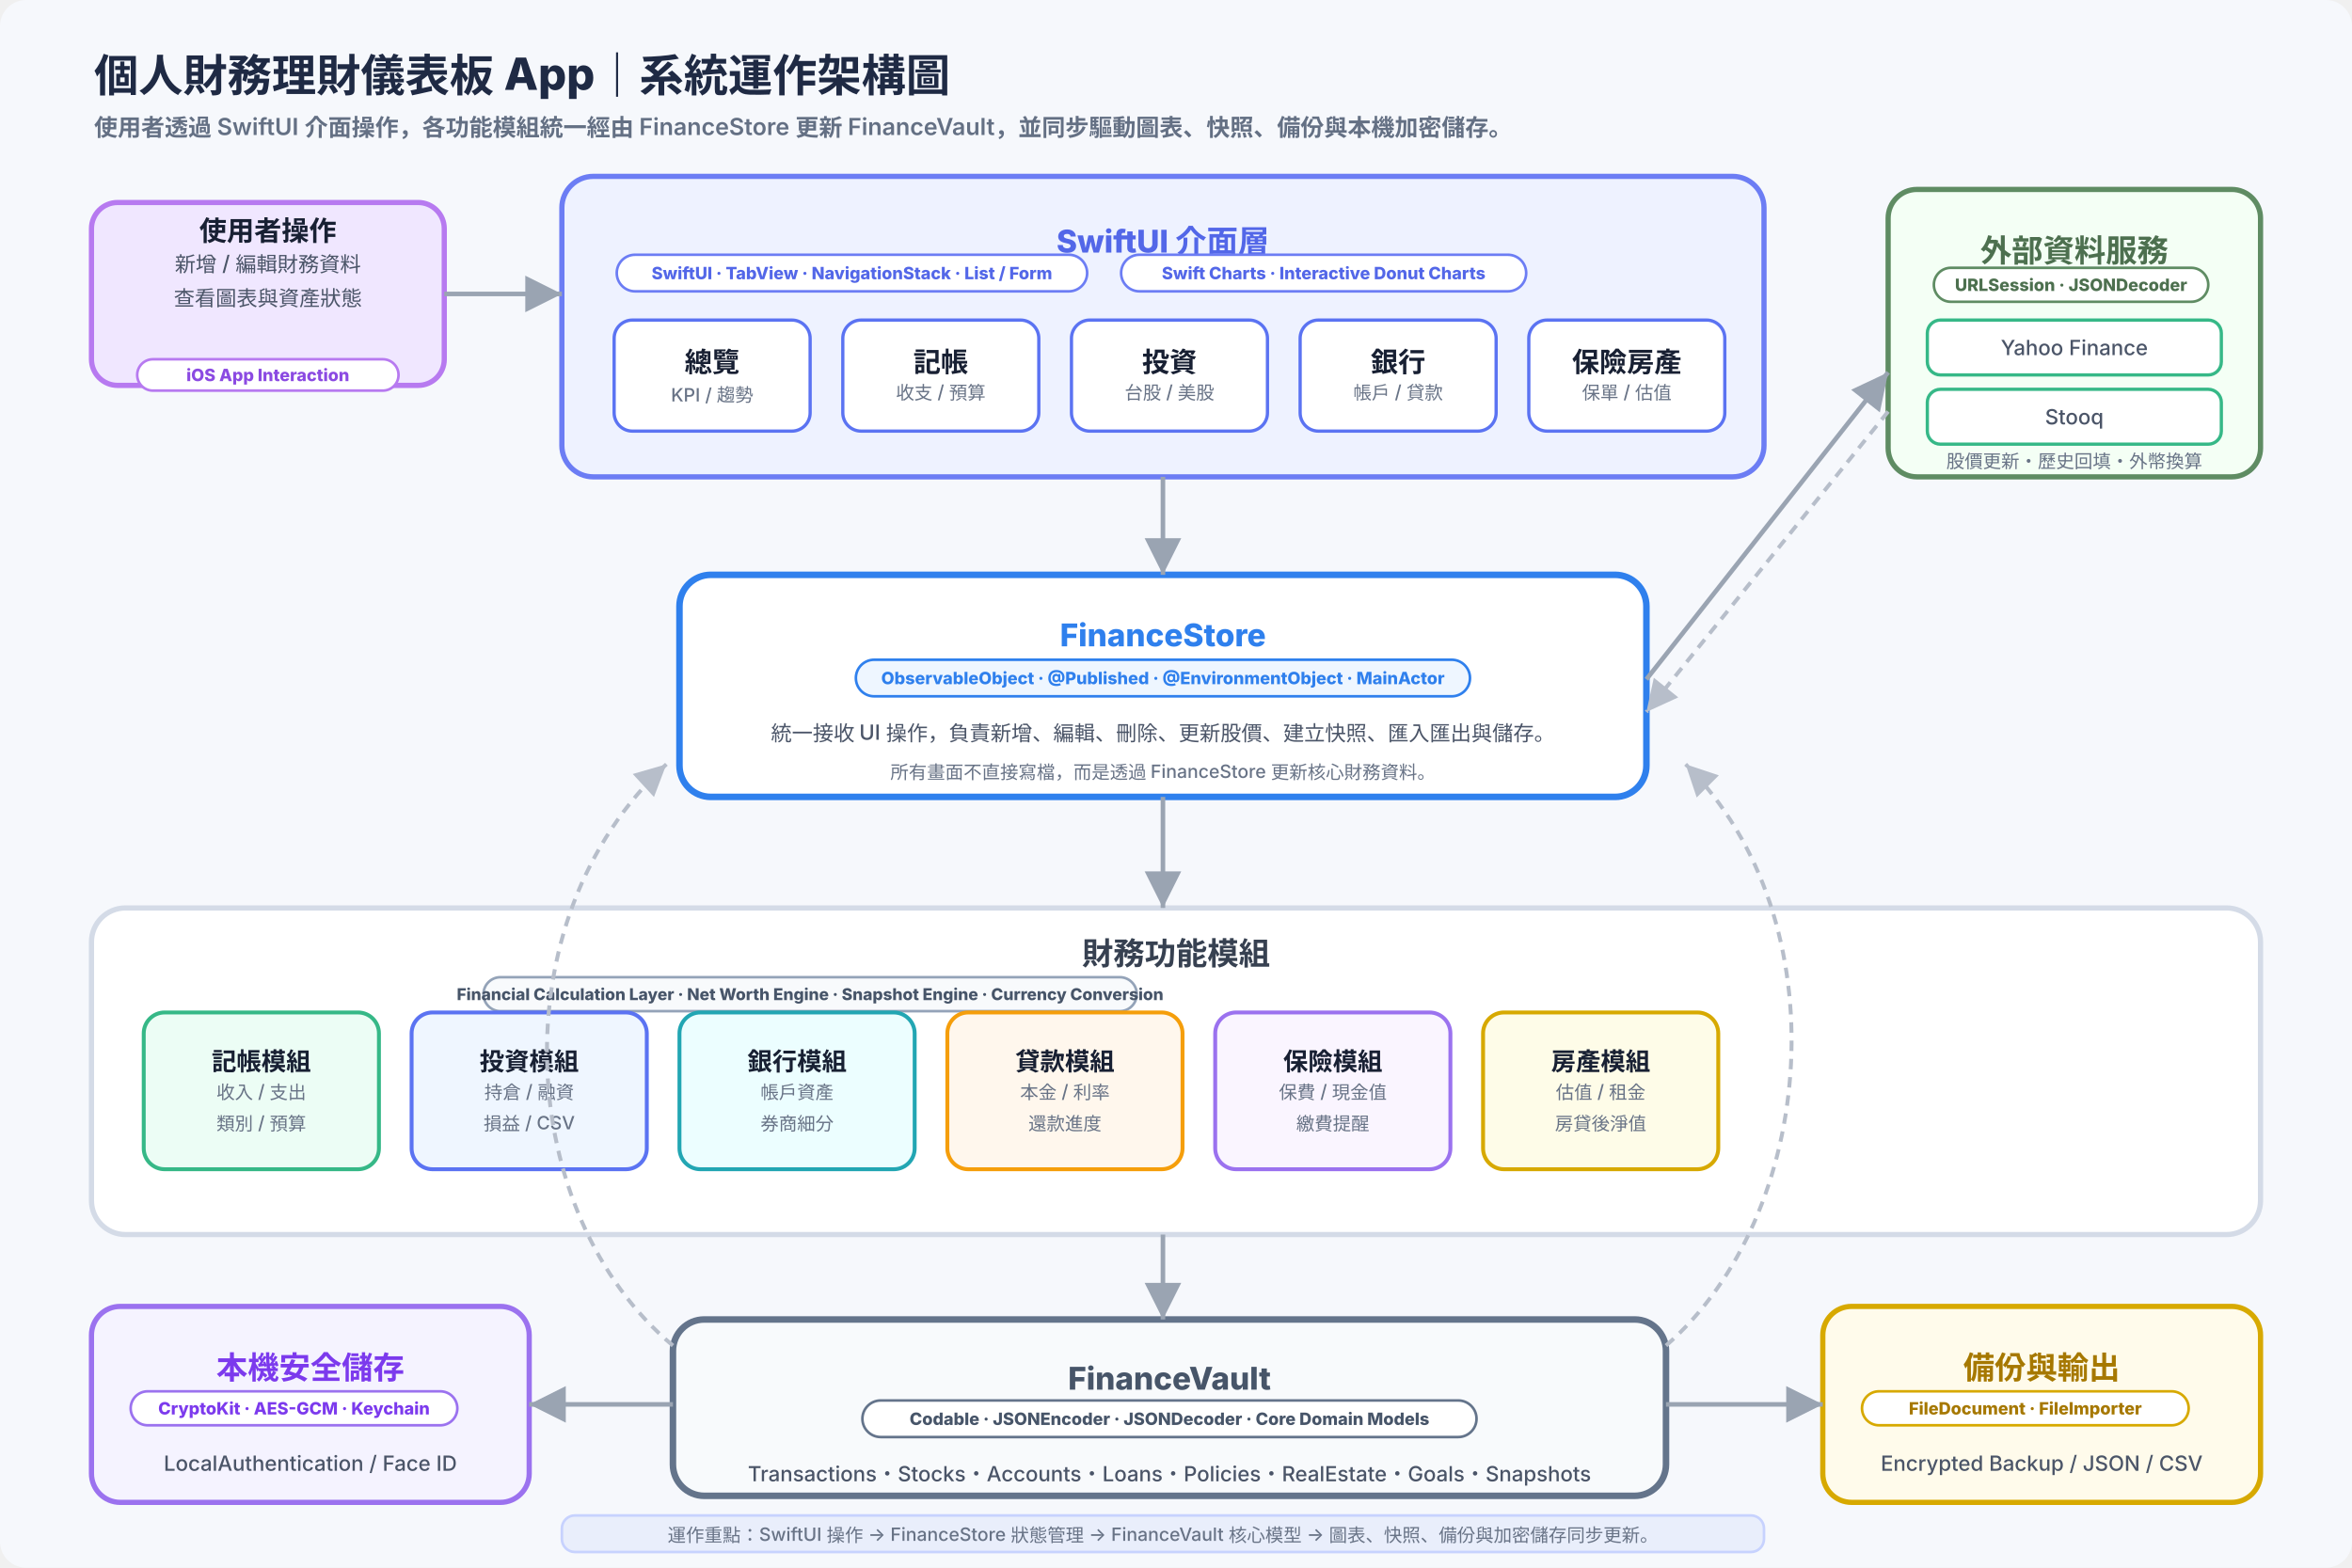
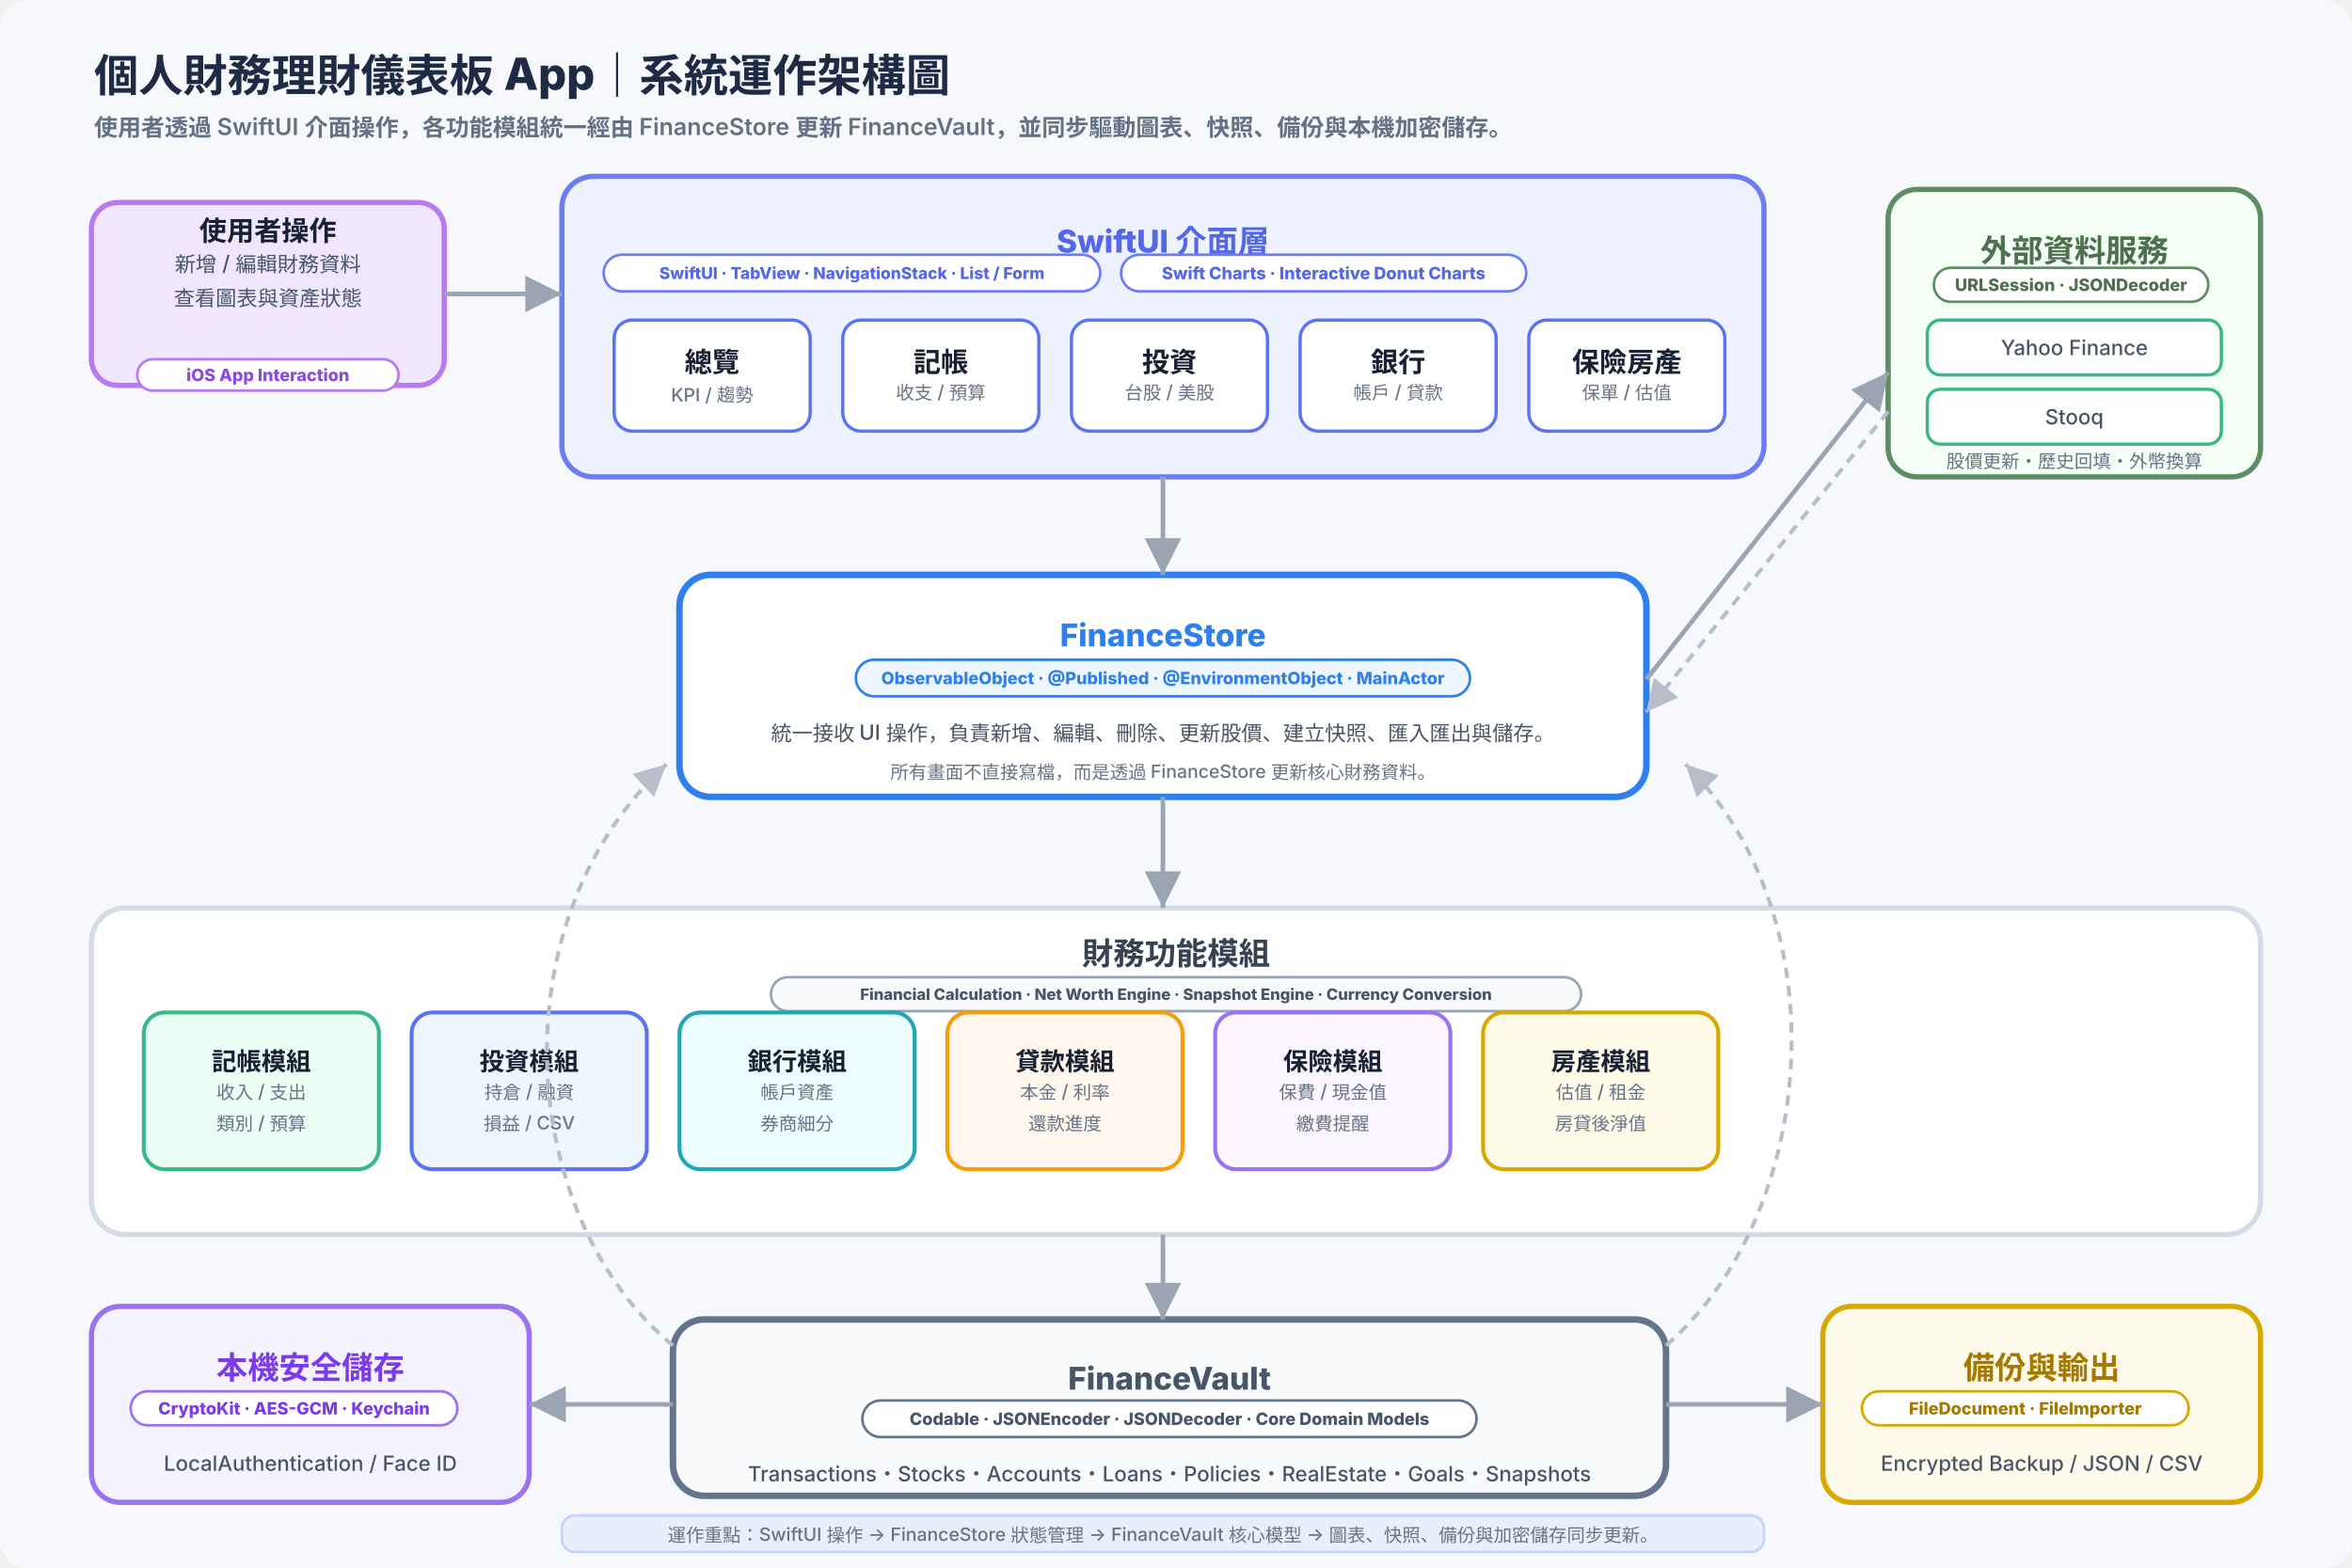
<svg xmlns="http://www.w3.org/2000/svg" width="1800" height="1200" viewBox="0 0 1800 1200" role="img">
  <rect width="1800" height="1200" rx="20" fill="#f6f8fc" />
  <text x="72" y="70" font-family="-apple-system, BlinkMacSystemFont, 'Segoe UI', sans-serif" font-size="34" font-weight="800" fill="#1f2a44">個人財務理財儀表板 App｜系統運作架構圖</text>
  <text x="72" y="104" font-family="-apple-system, BlinkMacSystemFont, 'Segoe UI', sans-serif" font-size="18" font-weight="600" fill="#647084">使用者透過 SwiftUI 介面操作，各功能模組統一經由 FinanceStore 更新 FinanceVault，並同步驅動圖表、快照、備份與本機加密儲存。</text>
  <defs>
    <marker id="arrow" markerWidth="12" markerHeight="12" refX="10" refY="6" orient="auto">
      <path d="M2,2 L10,6 L2,10 Z" fill="#9aa4b2" />
    </marker>
    <marker id="arrowSoft" markerWidth="12" markerHeight="12" refX="10" refY="6" orient="auto">
      <path d="M2,2 L10,6 L2,10 Z" fill="#b7beca" />
    </marker>
  </defs>
  <rect x="70" y="155" width="270" height="140" rx="20" fill="#f0e7ff" stroke="#b77af0" stroke-width="4" />
  <text x="205.0" y="175.0" text-anchor="middle" dominant-baseline="central" font-family="-apple-system, BlinkMacSystemFont, 'Segoe UI', sans-serif" font-size="21" font-weight="800" fill="#182033">使用者操作</text>
  <text x="205.0" y="201.0" text-anchor="middle" dominant-baseline="central" font-family="-apple-system, BlinkMacSystemFont, 'Segoe UI', sans-serif" font-size="16" font-weight="500" fill="#4b5568">新增 / 編輯財務資料</text>
  <text x="205.0" y="227.0" text-anchor="middle" dominant-baseline="central" font-family="-apple-system, BlinkMacSystemFont, 'Segoe UI', sans-serif" font-size="16" font-weight="500" fill="#4b5568">查看圖表與資產狀態</text>
  <rect x="105" y="275" width="200" height="24" rx="12" fill="#ffffff" stroke="#b77af0" stroke-width="2" />
  <text x="205.0" y="287.0" text-anchor="middle" dominant-baseline="central" font-family="-apple-system, BlinkMacSystemFont, 'Segoe UI', sans-serif" font-size="13" font-weight="800" fill="#8b4ae2">iOS App Interaction</text>
  <rect x="430" y="135" width="920" height="230" rx="24" fill="#eef2ff" stroke="#6c7df4" stroke-width="4" />
  <text x="890" y="180" text-anchor="middle" dominant-baseline="central" font-family="-apple-system, BlinkMacSystemFont, 'Segoe UI', sans-serif" font-size="24" font-weight="800" fill="#5367e8">SwiftUI 介面層</text>
-   <rect x="472" y="195" width="360" height="28" rx="14" fill="#ffffff" stroke="#6c7df4" stroke-width="2" />
-   <text x="652.0" y="209.0" text-anchor="middle" dominant-baseline="central" font-family="-apple-system, BlinkMacSystemFont, 'Segoe UI', sans-serif" font-size="13" font-weight="800" fill="#5367e8">SwiftUI · TabView · NavigationStack · List / Form</text>
+   <rect x="462" y="195" width="380" height="28" rx="14" fill="#ffffff" stroke="#6c7df4" stroke-width="2" />
+   <text x="652.0" y="209.0" text-anchor="middle" dominant-baseline="central" font-family="-apple-system, BlinkMacSystemFont, 'Segoe UI', sans-serif" font-size="12.5" font-weight="800" fill="#5367e8">SwiftUI · TabView · NavigationStack · List / Form</text>
  <rect x="858" y="195" width="310" height="28" rx="14" fill="#ffffff" stroke="#6c7df4" stroke-width="2" />
  <text x="1013.0" y="209.0" text-anchor="middle" dominant-baseline="central" font-family="-apple-system, BlinkMacSystemFont, 'Segoe UI', sans-serif" font-size="13" font-weight="800" fill="#5367e8">Swift Charts · Interactive Donut Charts</text>
  <rect x="470" y="245" width="150" height="85" rx="14" fill="#ffffff" stroke="#5b73f2" stroke-width="2.5" />
  <text x="545.0" y="275.5" text-anchor="middle" dominant-baseline="central" font-family="-apple-system, BlinkMacSystemFont, 'Segoe UI', sans-serif" font-size="21" font-weight="800" fill="#182033">總覽</text>
  <text x="545.0" y="299.5" text-anchor="middle" dominant-baseline="central" font-family="-apple-system, BlinkMacSystemFont, 'Segoe UI', sans-serif" font-size="14" font-weight="500" fill="#687386">KPI / 趨勢</text>
  <rect x="645" y="245" width="150" height="85" rx="14" fill="#ffffff" stroke="#5b73f2" stroke-width="2.5" />
  <text x="720.0" y="275.5" text-anchor="middle" dominant-baseline="central" font-family="-apple-system, BlinkMacSystemFont, 'Segoe UI', sans-serif" font-size="21" font-weight="800" fill="#182033">記帳</text>
  <text x="720.0" y="299.5" text-anchor="middle" dominant-baseline="central" font-family="-apple-system, BlinkMacSystemFont, 'Segoe UI', sans-serif" font-size="14" font-weight="500" fill="#687386">收支 / 預算</text>
  <rect x="820" y="245" width="150" height="85" rx="14" fill="#ffffff" stroke="#5b73f2" stroke-width="2.5" />
  <text x="895.0" y="275.5" text-anchor="middle" dominant-baseline="central" font-family="-apple-system, BlinkMacSystemFont, 'Segoe UI', sans-serif" font-size="21" font-weight="800" fill="#182033">投資</text>
  <text x="895.0" y="299.5" text-anchor="middle" dominant-baseline="central" font-family="-apple-system, BlinkMacSystemFont, 'Segoe UI', sans-serif" font-size="14" font-weight="500" fill="#687386">台股 / 美股</text>
  <rect x="995" y="245" width="150" height="85" rx="14" fill="#ffffff" stroke="#5b73f2" stroke-width="2.5" />
  <text x="1070.0" y="275.5" text-anchor="middle" dominant-baseline="central" font-family="-apple-system, BlinkMacSystemFont, 'Segoe UI', sans-serif" font-size="21" font-weight="800" fill="#182033">銀行</text>
  <text x="1070.0" y="299.5" text-anchor="middle" dominant-baseline="central" font-family="-apple-system, BlinkMacSystemFont, 'Segoe UI', sans-serif" font-size="14" font-weight="500" fill="#687386">帳戶 / 貸款</text>
  <rect x="1170" y="245" width="150" height="85" rx="14" fill="#ffffff" stroke="#5b73f2" stroke-width="2.5" />
  <text x="1245.0" y="275.5" text-anchor="middle" dominant-baseline="central" font-family="-apple-system, BlinkMacSystemFont, 'Segoe UI', sans-serif" font-size="21" font-weight="800" fill="#182033">保險房產</text>
  <text x="1245.0" y="299.5" text-anchor="middle" dominant-baseline="central" font-family="-apple-system, BlinkMacSystemFont, 'Segoe UI', sans-serif" font-size="14" font-weight="500" fill="#687386">保單 / 估值</text>
  <rect x="1445" y="145" width="285" height="220" rx="22" fill="#f4fff5" stroke="#5f8c63" stroke-width="4" />
  <text x="1587.5" y="190" text-anchor="middle" dominant-baseline="central" font-family="-apple-system, BlinkMacSystemFont, 'Segoe UI', sans-serif" font-size="24" font-weight="800" fill="#4d704f">外部資料服務</text>
  <rect x="1480" y="205" width="210" height="26" rx="13" fill="#ffffff" stroke="#5f8c63" stroke-width="2" />
  <text x="1585.0" y="218.0" text-anchor="middle" dominant-baseline="central" font-family="-apple-system, BlinkMacSystemFont, 'Segoe UI', sans-serif" font-size="13" font-weight="800" fill="#4d704f">URLSession · JSONDecoder</text>
  <rect x="1475" y="245" width="225" height="42" rx="10" fill="#ffffff" stroke="#36b887" stroke-width="2.5" />
  <text x="1587.5" y="266.0" text-anchor="middle" dominant-baseline="central" font-family="-apple-system, BlinkMacSystemFont, 'Segoe UI', sans-serif" font-size="16" font-weight="500" fill="#4b5568">Yahoo Finance</text>
  <rect x="1475" y="298" width="225" height="42" rx="10" fill="#ffffff" stroke="#36b887" stroke-width="2.5" />
  <text x="1587.5" y="319.0" text-anchor="middle" dominant-baseline="central" font-family="-apple-system, BlinkMacSystemFont, 'Segoe UI', sans-serif" font-size="16" font-weight="500" fill="#4b5568">Stooq</text>
  <text x="1587.5" y="352" text-anchor="middle" dominant-baseline="central" font-family="-apple-system, BlinkMacSystemFont, 'Segoe UI', sans-serif" font-size="14" font-weight="500" fill="#687386">股價更新・歷史回填・外幣換算</text>
  <rect x="520" y="440" width="740" height="170" rx="24" fill="#ffffff" stroke="#2f80ed" stroke-width="5" />
  <text x="890" y="486" text-anchor="middle" dominant-baseline="central" font-family="-apple-system, BlinkMacSystemFont, 'Segoe UI', sans-serif" font-size="24" font-weight="800" fill="#2f80ed">FinanceStore</text>
  <rect x="655" y="505" width="470" height="28" rx="14" fill="#eef6ff" stroke="#2f80ed" stroke-width="2" />
  <text x="890.0" y="519.0" text-anchor="middle" dominant-baseline="central" font-family="-apple-system, BlinkMacSystemFont, 'Segoe UI', sans-serif" font-size="13" font-weight="800" fill="#2f80ed">ObservableObject · @Published · @EnvironmentObject · MainActor</text>
  <text x="890" y="560" text-anchor="middle" dominant-baseline="central" font-family="-apple-system, BlinkMacSystemFont, 'Segoe UI', sans-serif" font-size="16" font-weight="500" fill="#4b5568">統一接收 UI 操作，負責新增、編輯、刪除、更新股價、建立快照、匯入匯出與儲存。</text>
  <text x="890" y="590" text-anchor="middle" dominant-baseline="central" font-family="-apple-system, BlinkMacSystemFont, 'Segoe UI', sans-serif" font-size="14" font-weight="500" fill="#687386">所有畫面不直接寫檔，而是透過 FinanceStore 更新核心財務資料。</text>
  <rect x="70" y="695" width="1660" height="250" rx="26" fill="#ffffff" stroke="#d4dbe7" stroke-width="4" />
  <text x="900" y="728" text-anchor="middle" dominant-baseline="central" font-family="-apple-system, BlinkMacSystemFont, 'Segoe UI', sans-serif" font-size="24" font-weight="800" fill="#374151">財務功能模組</text>
-   <rect x="370" y="748" width="500" height="26" rx="13" fill="#f8fafc" stroke="#94a3b8" stroke-width="2" />
-   <text x="620.0" y="761.0" text-anchor="middle" dominant-baseline="central" font-family="-apple-system, BlinkMacSystemFont, 'Segoe UI', sans-serif" font-size="12.5" font-weight="800" fill="#475569">Financial Calculation Layer · Net Worth Engine · Snapshot Engine · Currency Conversion</text>
+   <rect x="590" y="748" width="620" height="26" rx="13" fill="#f8fafc" stroke="#94a3b8" stroke-width="2" />
+   <text x="900.0" y="761.0" text-anchor="middle" dominant-baseline="central" font-family="-apple-system, BlinkMacSystemFont, 'Segoe UI', sans-serif" font-size="12" font-weight="800" fill="#475569">Financial Calculation · Net Worth Engine · Snapshot Engine · Currency Conversion</text>
  <rect x="110" y="775" width="180" height="120" rx="16" fill="#ecfdf5" stroke="#36b887" stroke-width="3" />
  <text x="200.0" y="811.0" text-anchor="middle" dominant-baseline="central" font-family="-apple-system, BlinkMacSystemFont, 'Segoe UI', sans-serif" font-size="19" font-weight="800" fill="#182033">記帳模組</text>
  <text x="200.0" y="835.0" text-anchor="middle" dominant-baseline="central" font-family="-apple-system, BlinkMacSystemFont, 'Segoe UI', sans-serif" font-size="14" font-weight="500" fill="#687386">收入 / 支出</text>
  <text x="200.0" y="859.0" text-anchor="middle" dominant-baseline="central" font-family="-apple-system, BlinkMacSystemFont, 'Segoe UI', sans-serif" font-size="14" font-weight="500" fill="#687386">類別 / 預算</text>
  <rect x="315" y="775" width="180" height="120" rx="16" fill="#eff6ff" stroke="#5b73f2" stroke-width="3" />
  <text x="405.0" y="811.0" text-anchor="middle" dominant-baseline="central" font-family="-apple-system, BlinkMacSystemFont, 'Segoe UI', sans-serif" font-size="19" font-weight="800" fill="#182033">投資模組</text>
  <text x="405.0" y="835.0" text-anchor="middle" dominant-baseline="central" font-family="-apple-system, BlinkMacSystemFont, 'Segoe UI', sans-serif" font-size="14" font-weight="500" fill="#687386">持倉 / 融資</text>
  <text x="405.0" y="859.0" text-anchor="middle" dominant-baseline="central" font-family="-apple-system, BlinkMacSystemFont, 'Segoe UI', sans-serif" font-size="14" font-weight="500" fill="#687386">損益 / CSV</text>
  <rect x="520" y="775" width="180" height="120" rx="16" fill="#ecfeff" stroke="#22a6b3" stroke-width="3" />
  <text x="610.0" y="811.0" text-anchor="middle" dominant-baseline="central" font-family="-apple-system, BlinkMacSystemFont, 'Segoe UI', sans-serif" font-size="19" font-weight="800" fill="#182033">銀行模組</text>
  <text x="610.0" y="835.0" text-anchor="middle" dominant-baseline="central" font-family="-apple-system, BlinkMacSystemFont, 'Segoe UI', sans-serif" font-size="14" font-weight="500" fill="#687386">帳戶資產</text>
  <text x="610.0" y="859.0" text-anchor="middle" dominant-baseline="central" font-family="-apple-system, BlinkMacSystemFont, 'Segoe UI', sans-serif" font-size="14" font-weight="500" fill="#687386">券商細分</text>
  <rect x="725" y="775" width="180" height="120" rx="16" fill="#fff7ed" stroke="#f59e0b" stroke-width="3" />
  <text x="815.0" y="811.0" text-anchor="middle" dominant-baseline="central" font-family="-apple-system, BlinkMacSystemFont, 'Segoe UI', sans-serif" font-size="19" font-weight="800" fill="#182033">貸款模組</text>
  <text x="815.0" y="835.0" text-anchor="middle" dominant-baseline="central" font-family="-apple-system, BlinkMacSystemFont, 'Segoe UI', sans-serif" font-size="14" font-weight="500" fill="#687386">本金 / 利率</text>
  <text x="815.0" y="859.0" text-anchor="middle" dominant-baseline="central" font-family="-apple-system, BlinkMacSystemFont, 'Segoe UI', sans-serif" font-size="14" font-weight="500" fill="#687386">還款進度</text>
  <rect x="930" y="775" width="180" height="120" rx="16" fill="#faf5ff" stroke="#9b72ef" stroke-width="3" />
  <text x="1020.0" y="811.0" text-anchor="middle" dominant-baseline="central" font-family="-apple-system, BlinkMacSystemFont, 'Segoe UI', sans-serif" font-size="19" font-weight="800" fill="#182033">保險模組</text>
  <text x="1020.0" y="835.0" text-anchor="middle" dominant-baseline="central" font-family="-apple-system, BlinkMacSystemFont, 'Segoe UI', sans-serif" font-size="14" font-weight="500" fill="#687386">保費 / 現金值</text>
  <text x="1020.0" y="859.0" text-anchor="middle" dominant-baseline="central" font-family="-apple-system, BlinkMacSystemFont, 'Segoe UI', sans-serif" font-size="14" font-weight="500" fill="#687386">繳費提醒</text>
  <rect x="1135" y="775" width="180" height="120" rx="16" fill="#fefce8" stroke="#d7a900" stroke-width="3" />
  <text x="1225.0" y="811.0" text-anchor="middle" dominant-baseline="central" font-family="-apple-system, BlinkMacSystemFont, 'Segoe UI', sans-serif" font-size="19" font-weight="800" fill="#182033">房產模組</text>
  <text x="1225.0" y="835.0" text-anchor="middle" dominant-baseline="central" font-family="-apple-system, BlinkMacSystemFont, 'Segoe UI', sans-serif" font-size="14" font-weight="500" fill="#687386">估值 / 租金</text>
  <text x="1225.0" y="859.0" text-anchor="middle" dominant-baseline="central" font-family="-apple-system, BlinkMacSystemFont, 'Segoe UI', sans-serif" font-size="14" font-weight="500" fill="#687386">房貸後淨值</text>
  <rect x="515" y="1010" width="760" height="135" rx="24" fill="#f8fafc" stroke="#64748b" stroke-width="5" />
  <text x="895" y="1055" text-anchor="middle" dominant-baseline="central" font-family="-apple-system, BlinkMacSystemFont, 'Segoe UI', sans-serif" font-size="24" font-weight="800" fill="#475569">FinanceVault</text>
  <rect x="660" y="1072" width="470" height="28" rx="14" fill="#ffffff" stroke="#64748b" stroke-width="2" />
  <text x="895.0" y="1086.0" text-anchor="middle" dominant-baseline="central" font-family="-apple-system, BlinkMacSystemFont, 'Segoe UI', sans-serif" font-size="13" font-weight="800" fill="#475569">Codable · JSONEncoder · JSONDecoder · Core Domain Models</text>
  <text x="895" y="1125" text-anchor="middle" dominant-baseline="central" font-family="-apple-system, BlinkMacSystemFont, 'Segoe UI', sans-serif" font-size="16" font-weight="500" fill="#4b5568">Transactions・Stocks・Accounts・Loans・Policies・RealEstate・Goals・Snapshots</text>
  <rect x="70" y="1000" width="335" height="150" rx="22" fill="#f5f3ff" stroke="#9b72ef" stroke-width="4" />
  <text x="237.5" y="1045" text-anchor="middle" dominant-baseline="central" font-family="-apple-system, BlinkMacSystemFont, 'Segoe UI', sans-serif" font-size="24" font-weight="800" fill="#7c3aed">本機安全儲存</text>
  <rect x="100" y="1065" width="250" height="26" rx="13" fill="#ffffff" stroke="#9b72ef" stroke-width="2" />
  <text x="225.0" y="1078.0" text-anchor="middle" dominant-baseline="central" font-family="-apple-system, BlinkMacSystemFont, 'Segoe UI', sans-serif" font-size="13" font-weight="800" fill="#7c3aed">CryptoKit · AES-GCM · Keychain</text>
  <text x="237.5" y="1120" text-anchor="middle" dominant-baseline="central" font-family="-apple-system, BlinkMacSystemFont, 'Segoe UI', sans-serif" font-size="16" font-weight="500" fill="#4b5568">LocalAuthentication / Face ID</text>
  <rect x="1395" y="1000" width="335" height="150" rx="22" fill="#fffbeb" stroke="#d7a900" stroke-width="4" />
  <text x="1562.5" y="1045" text-anchor="middle" dominant-baseline="central" font-family="-apple-system, BlinkMacSystemFont, 'Segoe UI', sans-serif" font-size="24" font-weight="800" fill="#a67800">備份與輸出</text>
  <rect x="1425" y="1065" width="250" height="26" rx="13" fill="#ffffff" stroke="#d7a900" stroke-width="2" />
  <text x="1550.0" y="1078.0" text-anchor="middle" dominant-baseline="central" font-family="-apple-system, BlinkMacSystemFont, 'Segoe UI', sans-serif" font-size="13" font-weight="800" fill="#a67800">FileDocument · FileImporter</text>
  <text x="1562.5" y="1120" text-anchor="middle" dominant-baseline="central" font-family="-apple-system, BlinkMacSystemFont, 'Segoe UI', sans-serif" font-size="16" font-weight="500" fill="#4b5568">Encrypted Backup / JSON / CSV</text>
  <path d="M340 225 L430 225" stroke="#9aa4b2" stroke-width="3.5" fill="none" marker-end="url(#arrow)" />
  <path d="M890 365 L890 440" stroke="#9aa4b2" stroke-width="3.5" fill="none" marker-end="url(#arrow)" />
  <path d="M890 610 L890 695" stroke="#9aa4b2" stroke-width="3.5" fill="none" marker-end="url(#arrow)" />
  <path d="M890 945 L890 1010" stroke="#9aa4b2" stroke-width="3.5" fill="none" marker-end="url(#arrow)" />
  <path d="M1260 520 L1445 285" stroke="#9aa4b2" stroke-width="3.5" fill="none" marker-end="url(#arrow)" />
  <path d="M1445 315 L1260 545" stroke="#b7beca" stroke-width="3" fill="none" stroke-dasharray="8 6" marker-end="url(#arrowSoft)" />
  <path d="M515 1075 L405 1075" stroke="#9aa4b2" stroke-width="3.5" fill="none" marker-end="url(#arrow)" />
  <path d="M1275 1075 L1395 1075" stroke="#9aa4b2" stroke-width="3.5" fill="none" marker-end="url(#arrow)" />
  <path d="M1275 1030 C1390 930 1410 705 1290 585" stroke="#b7beca" stroke-width="3" fill="none" stroke-dasharray="8 6" marker-end="url(#arrowSoft)" />
  <path d="M515 1030 C395 930 380 705 510 585" stroke="#b7beca" stroke-width="3" fill="none" stroke-dasharray="8 6" marker-end="url(#arrowSoft)" />
  <rect x="430" y="1160" width="920" height="28" rx="10" fill="#e9eefb" stroke="#c7d2fe" stroke-width="2" />
  <text x="890" y="1174" text-anchor="middle" dominant-baseline="central" font-family="-apple-system, BlinkMacSystemFont, 'Segoe UI', sans-serif" font-size="14" font-weight="500" fill="#687386">運作重點：SwiftUI 操作 → FinanceStore 狀態管理 → FinanceVault 核心模型 → 圖表、快照、備份與加密儲存同步更新。</text>
</svg>
